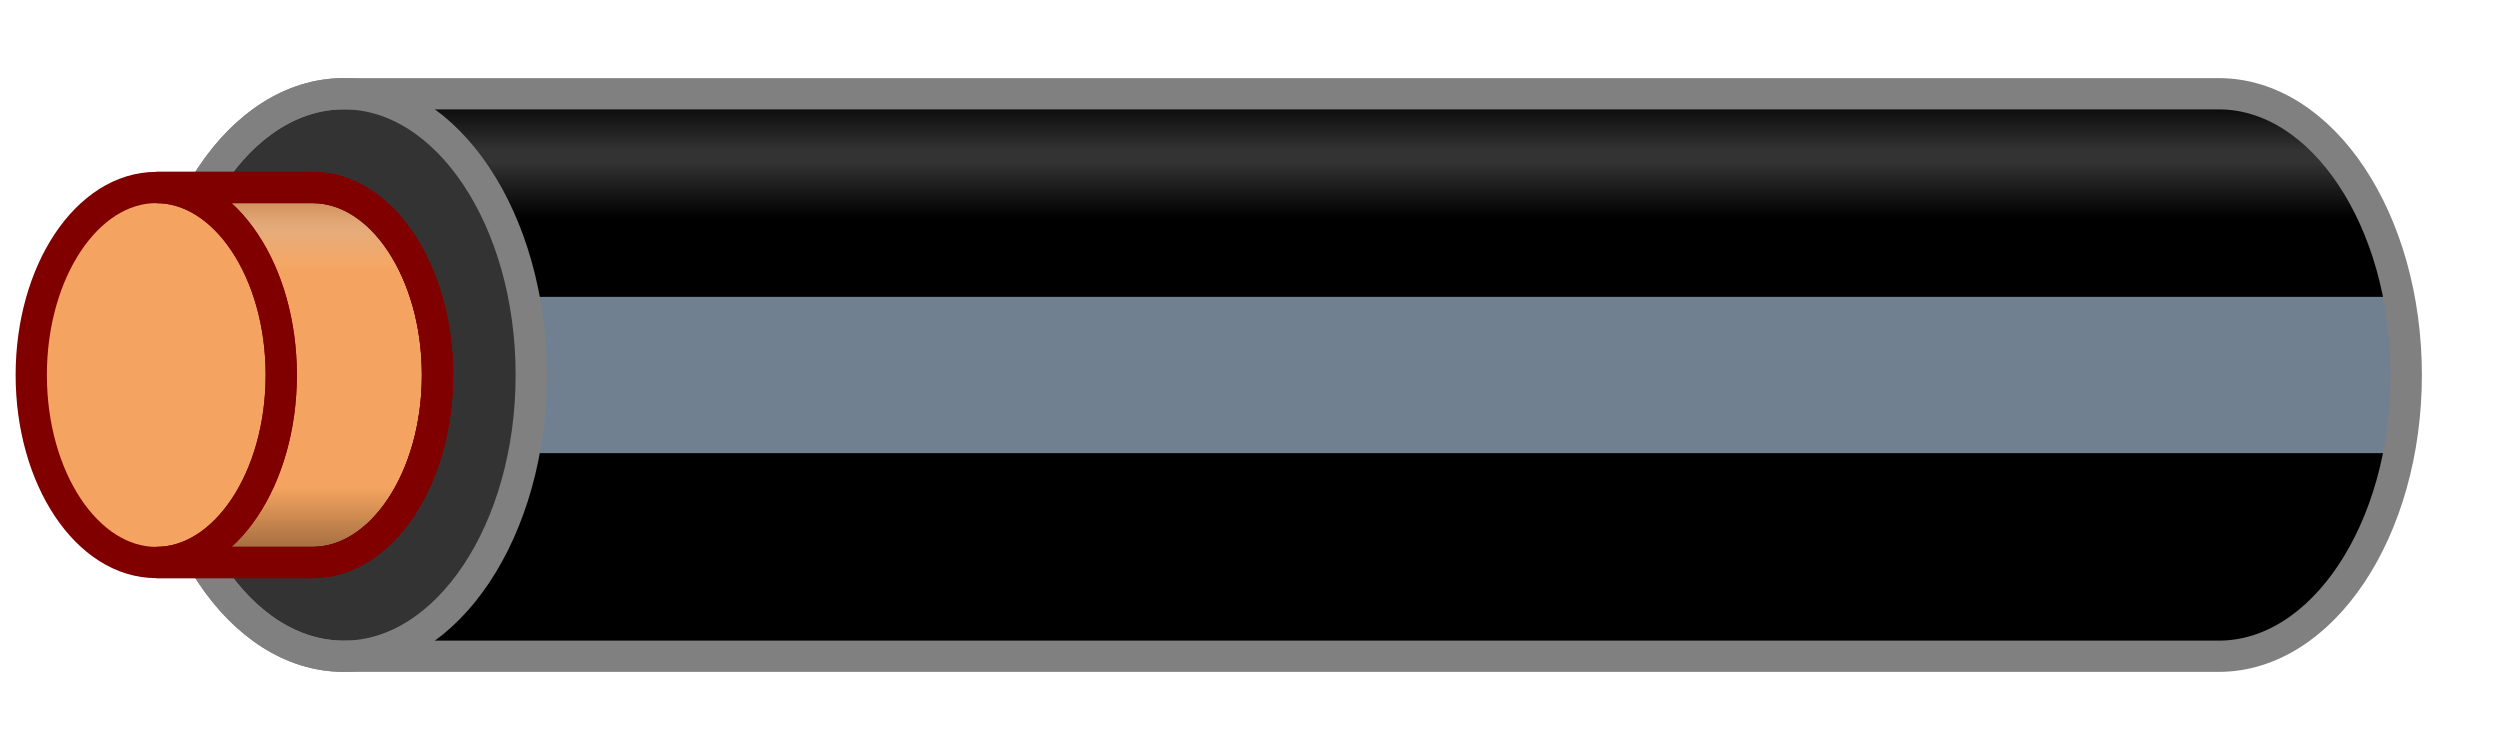
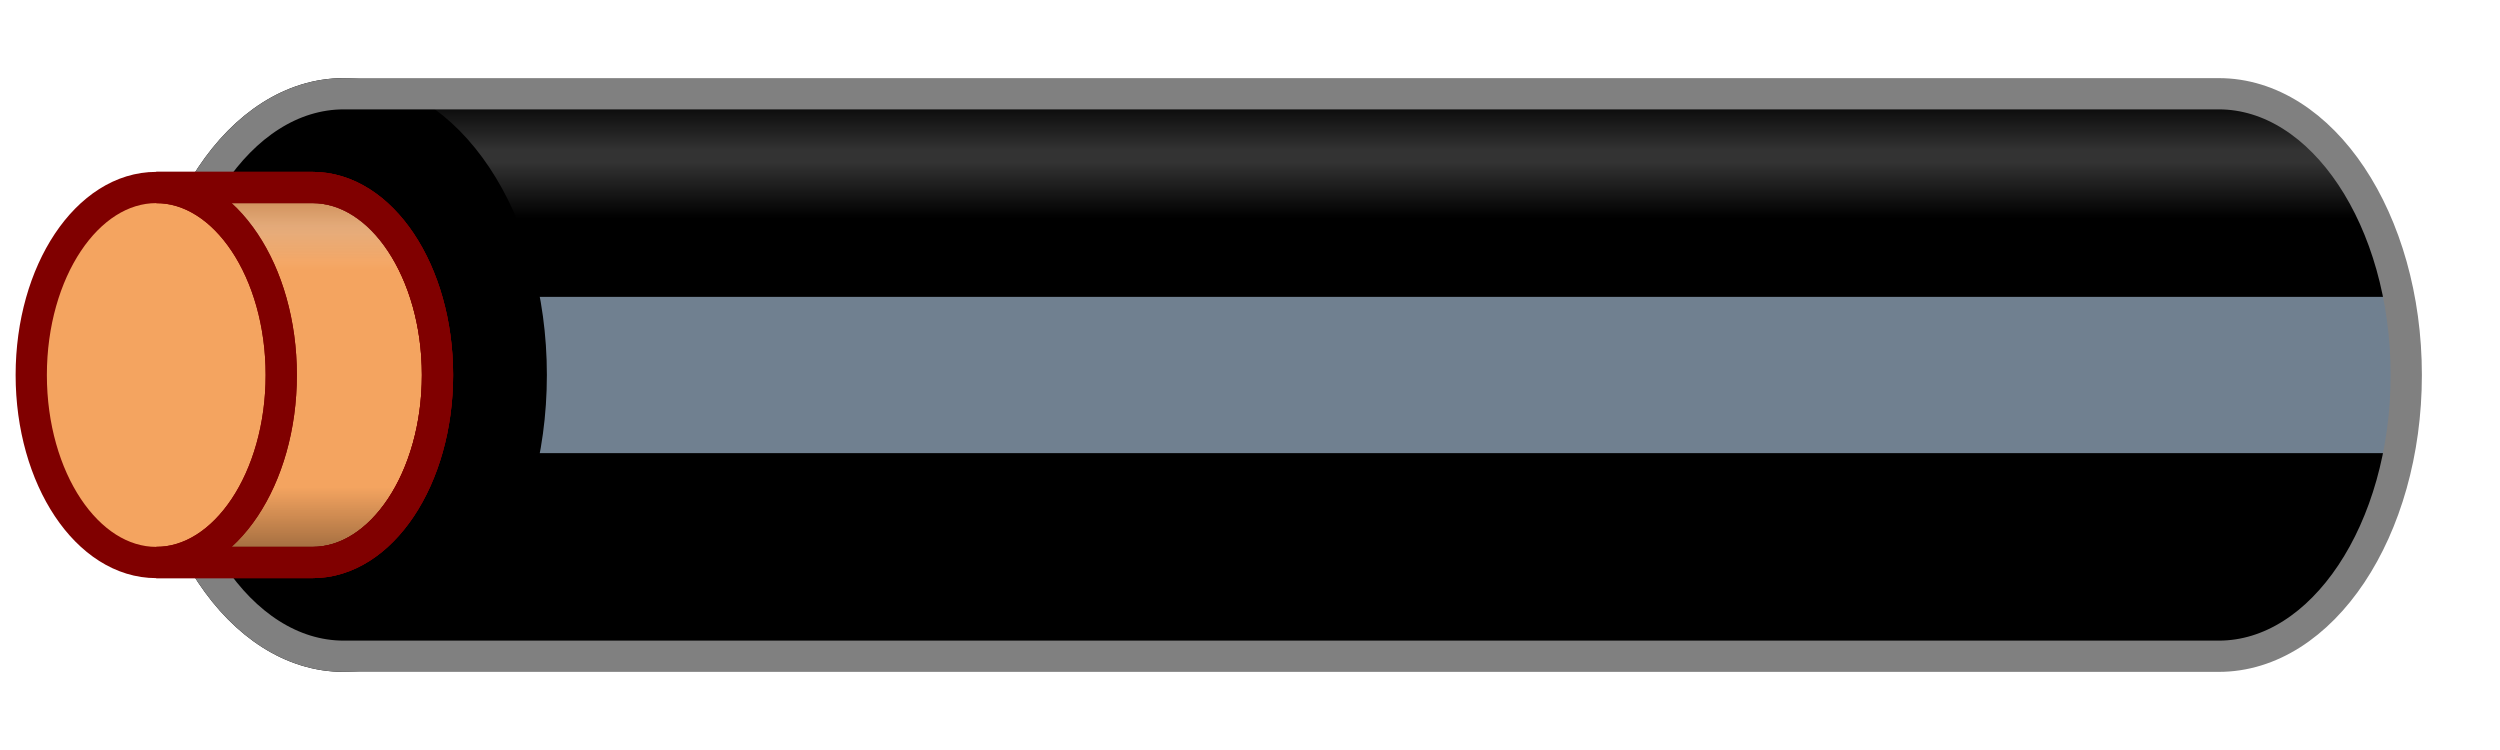
<svg xmlns="http://www.w3.org/2000/svg" version="1.1" viewBox="-11 -12 80 24" width="1000" height="300">
  <defs>
    <clipPath id="shape">
      <path d="M0,9 l 60,0 a 6,9,0 0,0 0,-18 l -60,0 a 6,9,0 0,1 0,18" />
    </clipPath>
    <linearGradient id="shine" x1="0" y1="0" x2="0" y2="1">
      <stop offset="0" stop-color="white" stop-opacity="0" />
      <stop offset=".1" stop-color="white" stop-opacity="0.2" />
      <stop offset=".12" stop-color="white" stop-opacity="0.2" />
      <stop offset=".22" stop-color="white" stop-opacity="0" />
      <stop offset="1" stop-color="black" stop-opacity="0" />
    </linearGradient>
    <linearGradient id="shadow" x1="0" y1="0" x2="0" y2="1">
      <stop offset="0" stop-color="black" stop-opacity=".2" />
      <stop offset=".2" stop-color="black" stop-opacity="0" />
      <stop offset=".8" stop-color="black" stop-opacity="0" />
      <stop offset="1" stop-color="black" stop-opacity=".4" />
    </linearGradient>
  </defs>
  <path d="M0,9 l 60,0 a 6,9,0 0,0 0,-18 l -60,0 a 6,9,0 0,0 0,18" fill="black" />
  <line x1="0" y1="0" x2="70" y2="0" clip-path="url(#shape)" stroke-width="5" stroke="slategray" />
  <rect x="-5" y="-9" width="80" height="18" fill="url(#shadow)" clip-path="url(#shape)" />
  <rect x="-5" y="-9" width="80" height="18" fill="url(#shine)" clip-path="url(#shape)" />
-   <ellipse rx="6" ry="9" fill="#333" cx="0" cy="0" stroke="gray" stroke-width="1" />
+   <ellipse rx="6" ry="9" fill-opacity=".2" cx="0" cy="0" stroke="black" stroke-width="1" />
  <path d="M0,9 l 60,0 a 6,9,0 0,0 0,-18 l -60,0 a 6,9,0 0,0 0,18" stroke="gray" stroke-width="1" fill="none" />
  <path d="M-6,6 l 5,0 a 4,6,0 0,0 0,-12 l -5,0 a 4,6,0 0,0 0,12" stroke="maroon" stroke-width="1" fill="sandybrown" />
  <path d="M-6,6 l 5,0 a 4,6,0 0,0 0,-12 l -5,0 a 4,6,0 0,1 0,12" fill="url(#shadow)" stroke="maroon" stroke-width="1" />
  <path d="M-6,6 l 5,0 a 4,6,0 0,0 0,-12 l -5,0 a 4,6,0 0,1 0,12" fill="url(#shine)" stroke="maroon" stroke-width="1" />
</svg>
